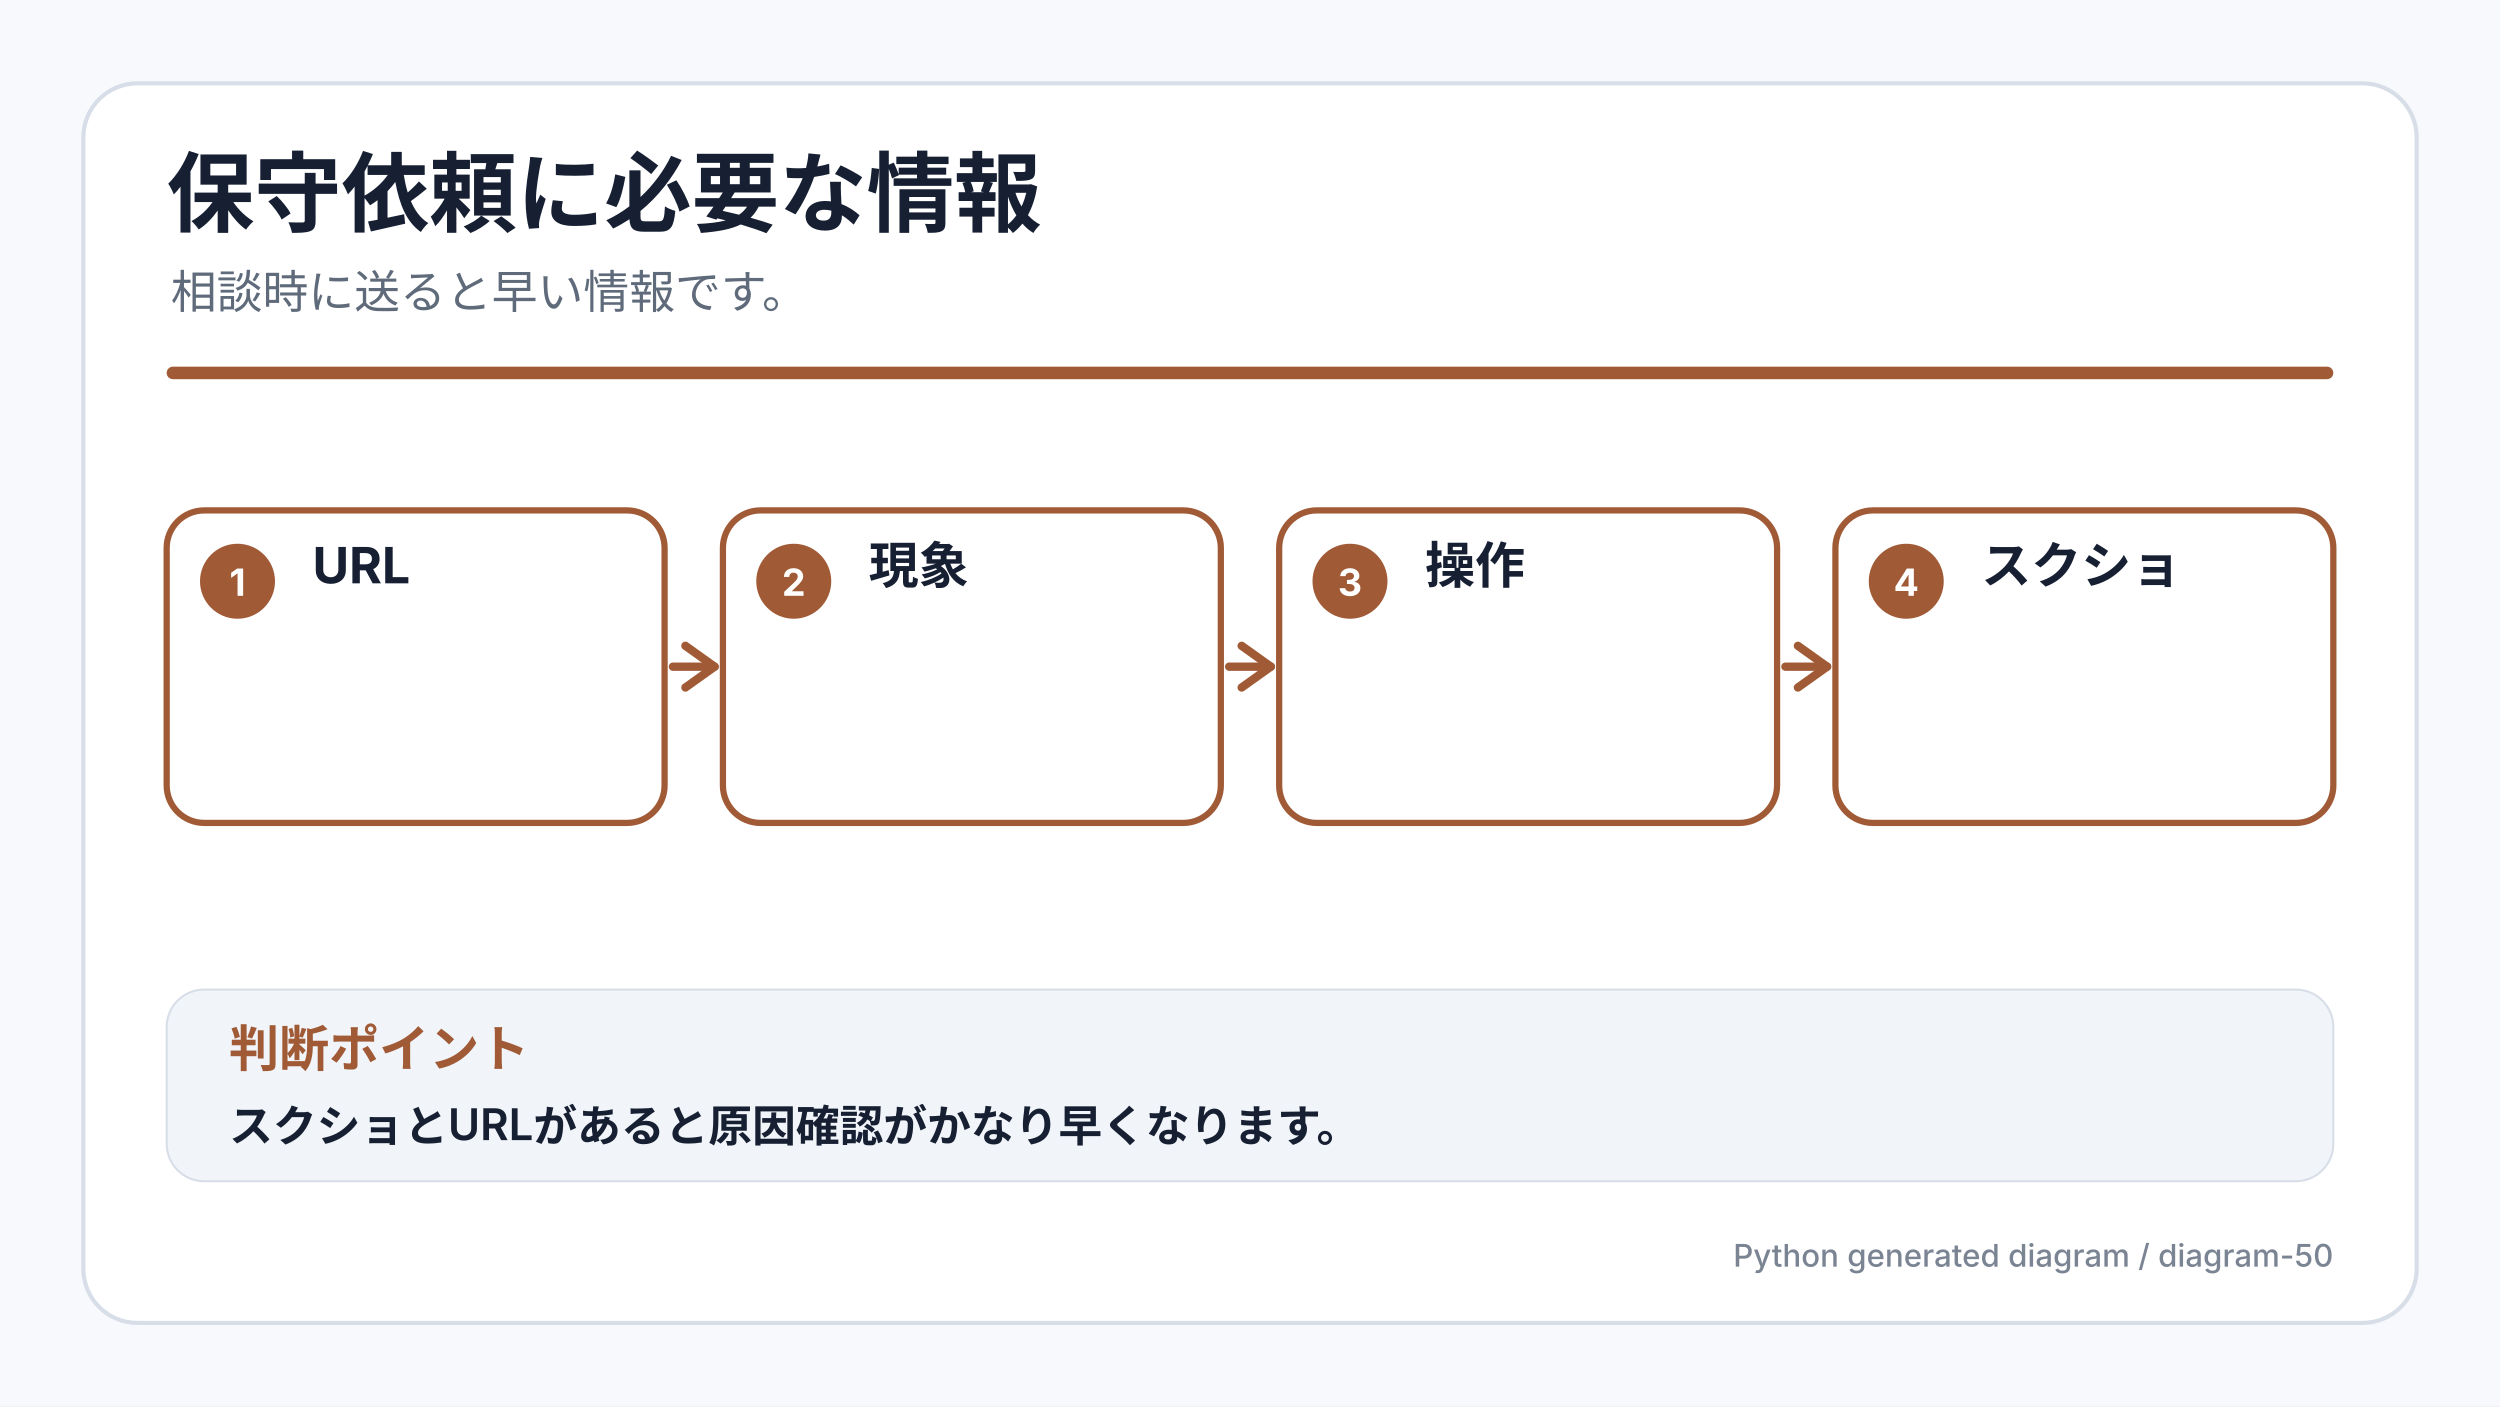
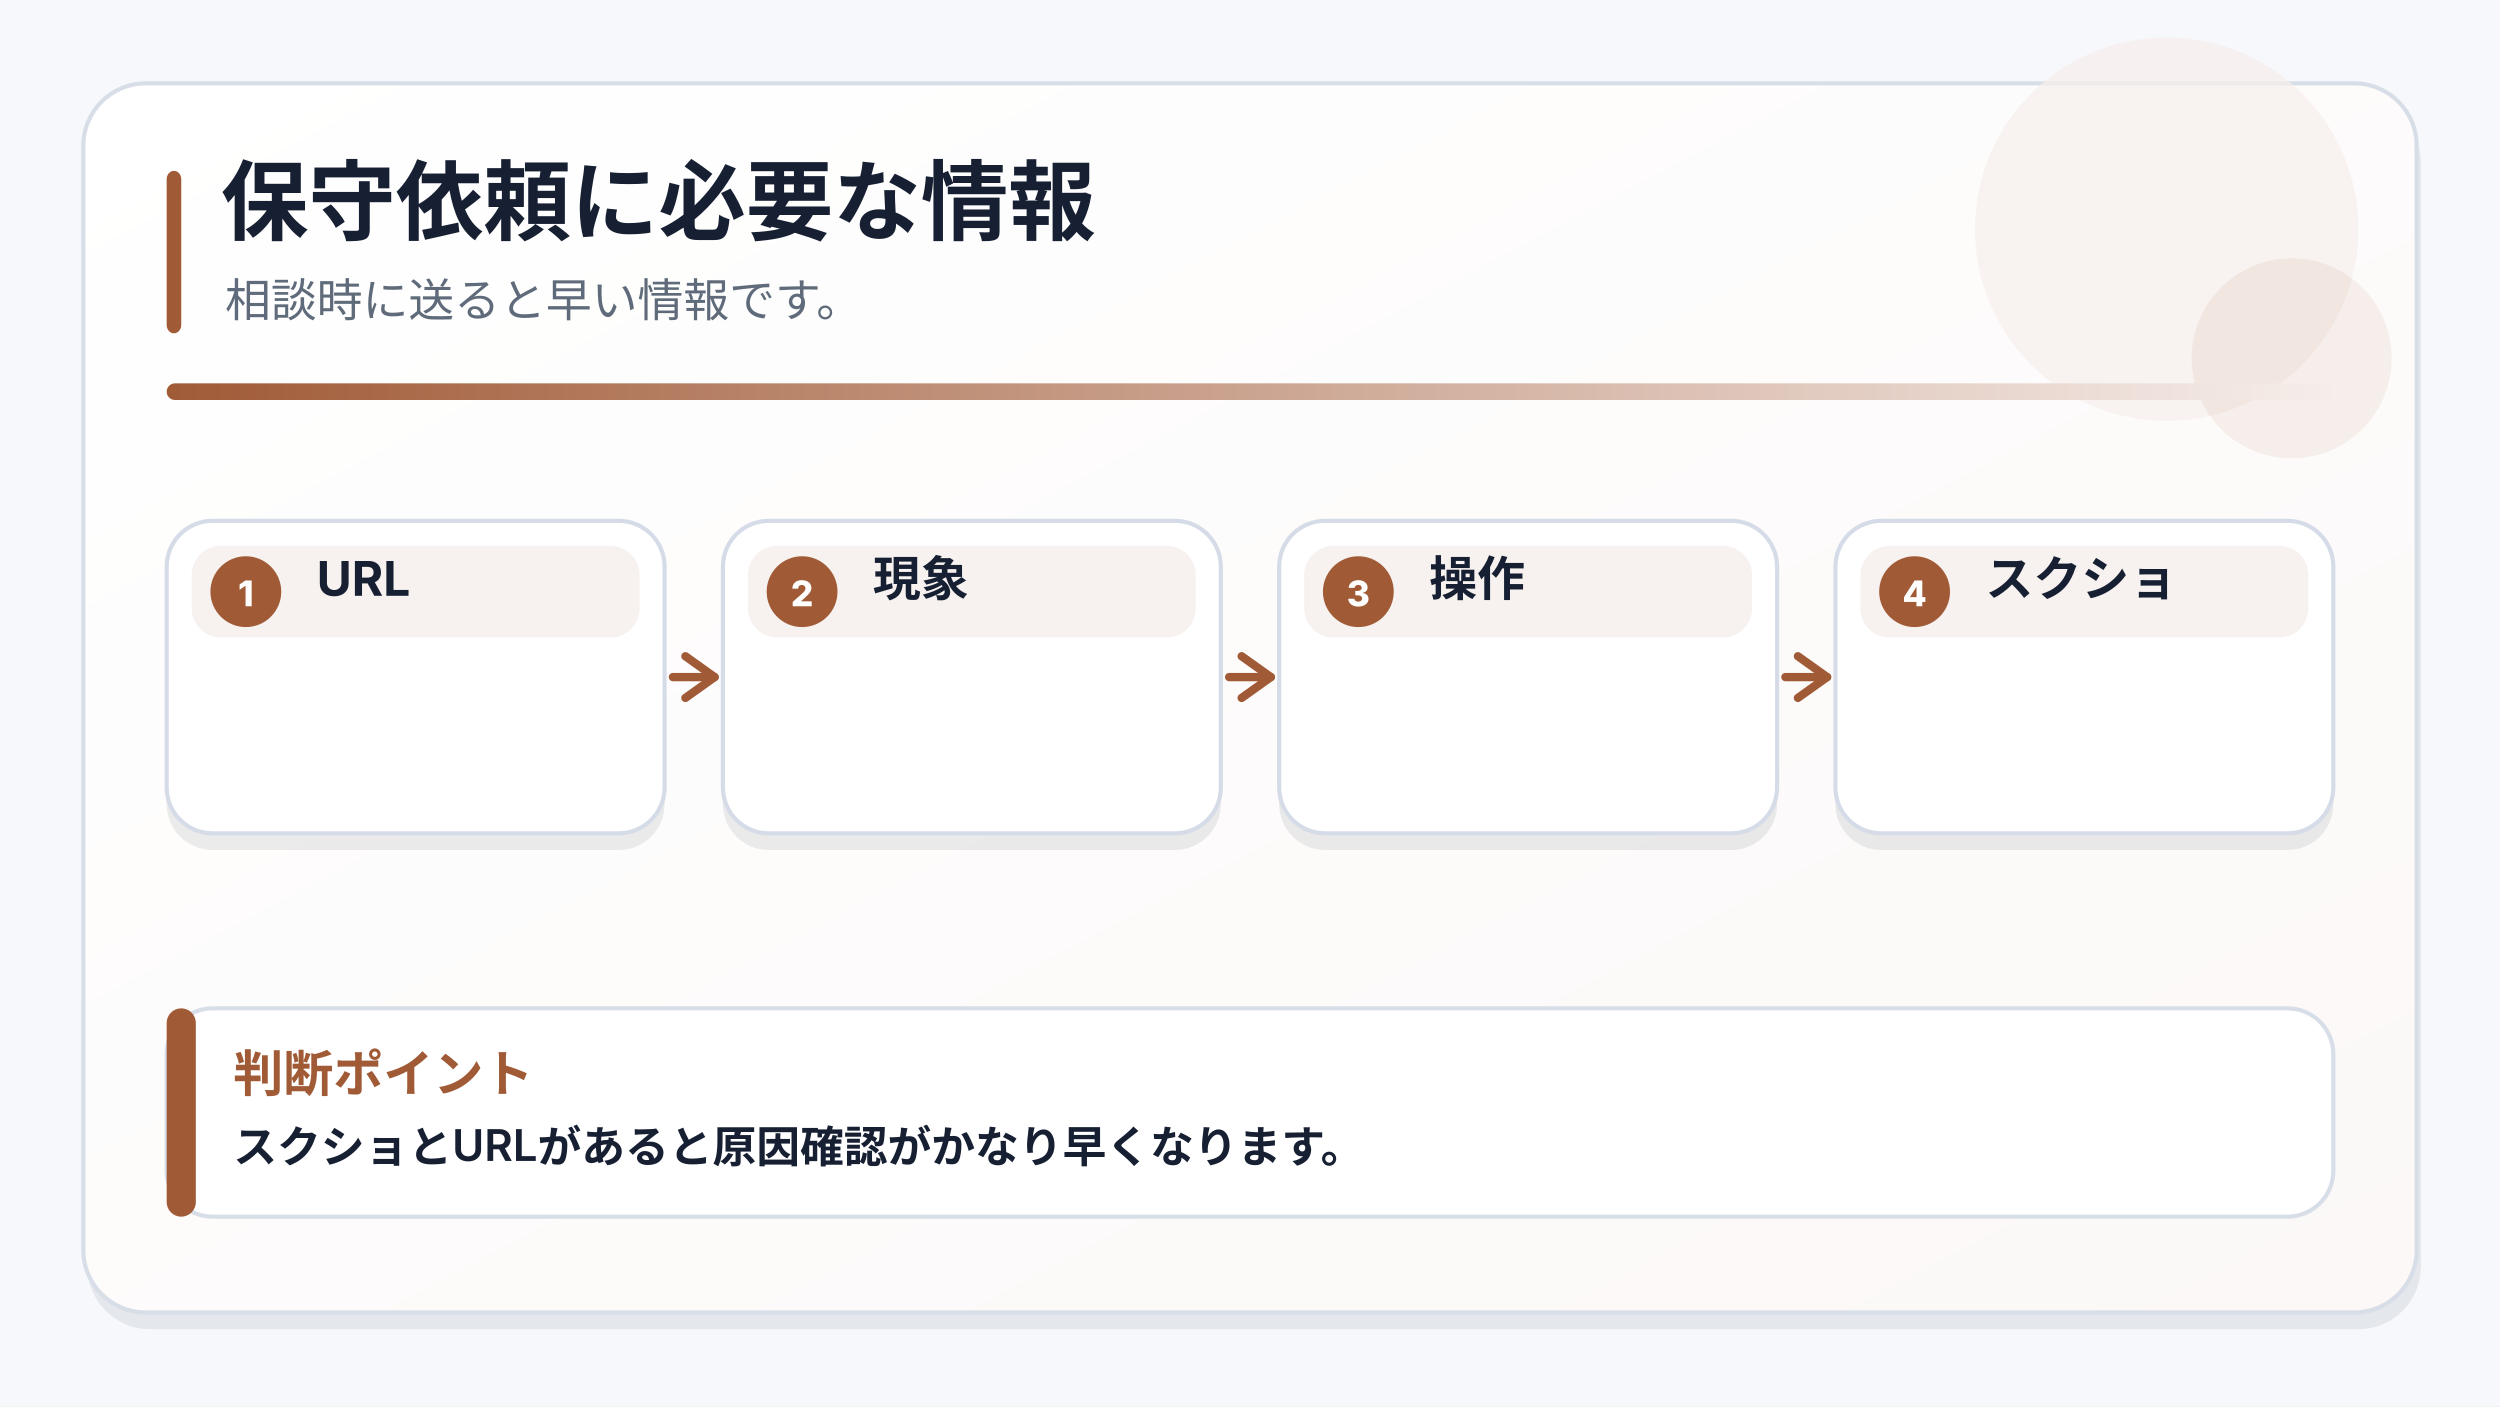
<svg xmlns="http://www.w3.org/2000/svg" width="1200" height="675" viewBox="0 0 1200 675" role="img">
-   <rect width="1200" height="675" fill="#F7F9FC" />
-   <rect x="40" y="40" width="1120" height="595" rx="26" fill="#ffffff" stroke="#D8DEE8" stroke-width="2" />
-   <text x="80" y="108" font-family="-apple-system, BlinkMacSystemFont, Segoe UI, sans-serif" font-size="42" font-weight="800" fill="#172033" text-anchor="start">保守依頼に必要な情報</text>
-   <text x="82" y="148" font-family="-apple-system, BlinkMacSystemFont, Segoe UI, sans-serif" font-size="22" font-weight="500" fill="#5F6B7A" text-anchor="start">相談時に送ると早い情報です。</text>
-   <rect x="80" y="176" width="1040" height="6" rx="3" fill="#A05A36" />
-   <rect x="80" y="245" width="239" height="150" rx="18" fill="#ffffff" stroke="#A05A36" stroke-width="3" />
-   <circle cx="114" cy="279" r="18" fill="#A05A36" />
-   <text x="114" y="286" font-family="-apple-system, BlinkMacSystemFont, Segoe UI, sans-serif" font-size="18" font-weight="700" fill="#ffffff" text-anchor="middle">1</text>
-   <text x="150" y="280" font-family="-apple-system, BlinkMacSystemFont, Segoe UI, sans-serif" font-size="24" font-weight="700" fill="#172033" text-anchor="start">URL</text>
-   <line x1="323" y1="320" x2="343" y2="320" stroke="#A05A36" stroke-width="4" stroke-linecap="round" />
-   <path d="M 329 310 L 343 320 L 329 330" fill="none" stroke="#A05A36" stroke-width="4" stroke-linecap="round" stroke-linejoin="round" />
-   <rect x="347" y="245" width="239" height="150" rx="18" fill="#ffffff" stroke="#A05A36" stroke-width="3" />
-   <circle cx="381" cy="279" r="18" fill="#A05A36" />
-   <text x="381" y="286" font-family="-apple-system, BlinkMacSystemFont, Segoe UI, sans-serif" font-size="18" font-weight="700" fill="#ffffff" text-anchor="middle">2</text>
-   <text x="417" y="280" font-family="-apple-system, BlinkMacSystemFont, Segoe UI, sans-serif" font-size="24" font-weight="700" fill="#172033" text-anchor="start">現象</text>
-   <line x1="590" y1="320" x2="610" y2="320" stroke="#A05A36" stroke-width="4" stroke-linecap="round" />
-   <path d="M 596 310 L 610 320 L 596 330" fill="none" stroke="#A05A36" stroke-width="4" stroke-linecap="round" stroke-linejoin="round" />
-   <rect x="614" y="245" width="239" height="150" rx="18" fill="#ffffff" stroke="#A05A36" stroke-width="3" />
-   <circle cx="648" cy="279" r="18" fill="#A05A36" />
-   <text x="648" y="286" font-family="-apple-system, BlinkMacSystemFont, Segoe UI, sans-serif" font-size="18" font-weight="700" fill="#ffffff" text-anchor="middle">3</text>
-   <text x="684" y="280" font-family="-apple-system, BlinkMacSystemFont, Segoe UI, sans-serif" font-size="24" font-weight="700" fill="#172033" text-anchor="start">操作</text>
-   <line x1="857" y1="320" x2="877" y2="320" stroke="#A05A36" stroke-width="4" stroke-linecap="round" />
-   <path d="M 863 310 L 877 320 L 863 330" fill="none" stroke="#A05A36" stroke-width="4" stroke-linecap="round" stroke-linejoin="round" />
-   <rect x="881" y="245" width="239" height="150" rx="18" fill="#ffffff" stroke="#A05A36" stroke-width="3" />
-   <circle cx="915" cy="279" r="18" fill="#A05A36" />
-   <text x="915" y="286" font-family="-apple-system, BlinkMacSystemFont, Segoe UI, sans-serif" font-size="18" font-weight="700" fill="#ffffff" text-anchor="middle">4</text>
-   <text x="951" y="280" font-family="-apple-system, BlinkMacSystemFont, Segoe UI, sans-serif" font-size="24" font-weight="700" fill="#172033" text-anchor="start">スクショ</text>
-   <rect x="80" y="475" width="1040" height="92" rx="18" fill="#F1F5F9" stroke="#D8DEE8" />
-   <text x="110" y="512" font-family="-apple-system, BlinkMacSystemFont, Segoe UI, sans-serif" font-size="24" font-weight="800" fill="#A05A36" text-anchor="start">判断ポイント</text>
-   <text x="110" y="548" font-family="-apple-system, BlinkMacSystemFont, Segoe UI, sans-serif" font-size="21" font-weight="600" fill="#172033" text-anchor="start">スクショとURLがあると原因確認がかなり早くなります。</text>
-   <text x="1120" y="608" font-family="-apple-system, BlinkMacSystemFont, Segoe UI, sans-serif" font-size="15" font-weight="500" fill="#7A8493" text-anchor="end">Python generated diagram / diagram-50</text>
+   <defs>
+     <linearGradient id="bg" x1="0" y1="0" x2="1" y2="1">
+       <stop offset="0%" stop-color="#FFFFFF" />
+       <stop offset="100%" stop-color="#FBF8F7" />
+     </linearGradient>
+     <linearGradient id="bar" x1="0" y1="0" x2="1" y2="0">
+       <stop offset="0%" stop-color="#A05A36" />
+       <stop offset="100%" stop-color="#F6EEEB" />
+     </linearGradient>
+   </defs>
+   <rect width="1200" height="675" fill="#F6F8FC" />
+   <rect x="42" y="48" width="1120" height="590" rx="30" fill="#0F172A" opacity="0.08" />
+   <rect x="40" y="40" width="1120" height="590" rx="30" fill="url(#bg)" stroke="#D8DEE8" stroke-width="2" />
+   <circle cx="1040" cy="110" r="92" fill="#F6EEEB" opacity="0.72" />
+   <circle cx="1100" cy="172" r="48" fill="#A05A36" opacity="0.08" />
+   <rect x="80" y="82" width="7" height="78" rx="4" fill="#A05A36" />
+   <text x="106" y="112" font-family="-apple-system, BlinkMacSystemFont, Segoe UI, sans-serif" font-size="42" font-weight="800" fill="#172033" text-anchor="start">保守依頼に必要な情報</text>
+   <text x="108" y="152" font-family="-apple-system, BlinkMacSystemFont, Segoe UI, sans-serif" font-size="22" font-weight="500" fill="#5F6B7A" text-anchor="start">相談時に送ると早い情報です。</text>
+   <rect x="80" y="184" width="1040" height="8" rx="4" fill="url(#bar)" />
+   <rect x="80" y="258" width="239" height="150" rx="22" fill="#0F172A" opacity="0.08" />
+   <rect x="80" y="250" width="239" height="150" rx="22" fill="#ffffff" stroke="#D5DCE8" stroke-width="2" />
+   <rect x="92" y="262" width="215" height="44" rx="14" fill="#F7F2EF" />
+   <circle cx="118" cy="284" r="17" fill="#A05A36" />
+   <text x="118" y="291" font-family="-apple-system, BlinkMacSystemFont, Segoe UI, sans-serif" font-size="17" font-weight="800" fill="#ffffff" text-anchor="middle">1</text>
+   <text x="152" y="286" font-family="-apple-system, BlinkMacSystemFont, Segoe UI, sans-serif" font-size="23" font-weight="750" fill="#172033" text-anchor="start">URL</text>
+   <line x1="323" y1="325" x2="343" y2="325" stroke="#A05A36" stroke-width="4" stroke-linecap="round" />
+   <path d="M 329 315 L 343 325 L 329 335" fill="none" stroke="#A05A36" stroke-width="4" stroke-linecap="round" stroke-linejoin="round" />
+   <rect x="347" y="258" width="239" height="150" rx="22" fill="#0F172A" opacity="0.08" />
+   <rect x="347" y="250" width="239" height="150" rx="22" fill="#ffffff" stroke="#D5DCE8" stroke-width="2" />
+   <rect x="359" y="262" width="215" height="44" rx="14" fill="#F7F2EF" />
+   <circle cx="385" cy="284" r="17" fill="#A05A36" />
+   <text x="385" y="291" font-family="-apple-system, BlinkMacSystemFont, Segoe UI, sans-serif" font-size="17" font-weight="800" fill="#ffffff" text-anchor="middle">2</text>
+   <text x="419" y="286" font-family="-apple-system, BlinkMacSystemFont, Segoe UI, sans-serif" font-size="23" font-weight="750" fill="#172033" text-anchor="start">現象</text>
+   <line x1="590" y1="325" x2="610" y2="325" stroke="#A05A36" stroke-width="4" stroke-linecap="round" />
+   <path d="M 596 315 L 610 325 L 596 335" fill="none" stroke="#A05A36" stroke-width="4" stroke-linecap="round" stroke-linejoin="round" />
+   <rect x="614" y="258" width="239" height="150" rx="22" fill="#0F172A" opacity="0.08" />
+   <rect x="614" y="250" width="239" height="150" rx="22" fill="#ffffff" stroke="#D5DCE8" stroke-width="2" />
+   <rect x="626" y="262" width="215" height="44" rx="14" fill="#F7F2EF" />
+   <circle cx="652" cy="284" r="17" fill="#A05A36" />
+   <text x="652" y="291" font-family="-apple-system, BlinkMacSystemFont, Segoe UI, sans-serif" font-size="17" font-weight="800" fill="#ffffff" text-anchor="middle">3</text>
+   <text x="686" y="286" font-family="-apple-system, BlinkMacSystemFont, Segoe UI, sans-serif" font-size="23" font-weight="750" fill="#172033" text-anchor="start">操作</text>
+   <line x1="857" y1="325" x2="877" y2="325" stroke="#A05A36" stroke-width="4" stroke-linecap="round" />
+   <path d="M 863 315 L 877 325 L 863 335" fill="none" stroke="#A05A36" stroke-width="4" stroke-linecap="round" stroke-linejoin="round" />
+   <rect x="881" y="258" width="239" height="150" rx="22" fill="#0F172A" opacity="0.08" />
+   <rect x="881" y="250" width="239" height="150" rx="22" fill="#ffffff" stroke="#D5DCE8" stroke-width="2" />
+   <rect x="893" y="262" width="215" height="44" rx="14" fill="#F7F2EF" />
+   <circle cx="919" cy="284" r="17" fill="#A05A36" />
+   <text x="919" y="291" font-family="-apple-system, BlinkMacSystemFont, Segoe UI, sans-serif" font-size="17" font-weight="800" fill="#ffffff" text-anchor="middle">4</text>
+   <text x="953" y="286" font-family="-apple-system, BlinkMacSystemFont, Segoe UI, sans-serif" font-size="23" font-weight="750" fill="#172033" text-anchor="start">スクショ</text>
+   <rect x="80" y="484" width="1040" height="100" rx="22" fill="#FFFFFF" stroke="#D8DEE8" stroke-width="2" />
+   <rect x="80" y="484" width="14" height="100" rx="7" fill="#A05A36" />
+   <text x="112" y="524" font-family="-apple-system, BlinkMacSystemFont, Segoe UI, sans-serif" font-size="24" font-weight="800" fill="#A05A36" text-anchor="start">判断ポイント</text>
+   <text x="112" y="558" font-family="-apple-system, BlinkMacSystemFont, Segoe UI, sans-serif" font-size="21" font-weight="600" fill="#172033" text-anchor="start">スクショとURLがあると原因確認がかなり早くなります。</text>
</svg>
